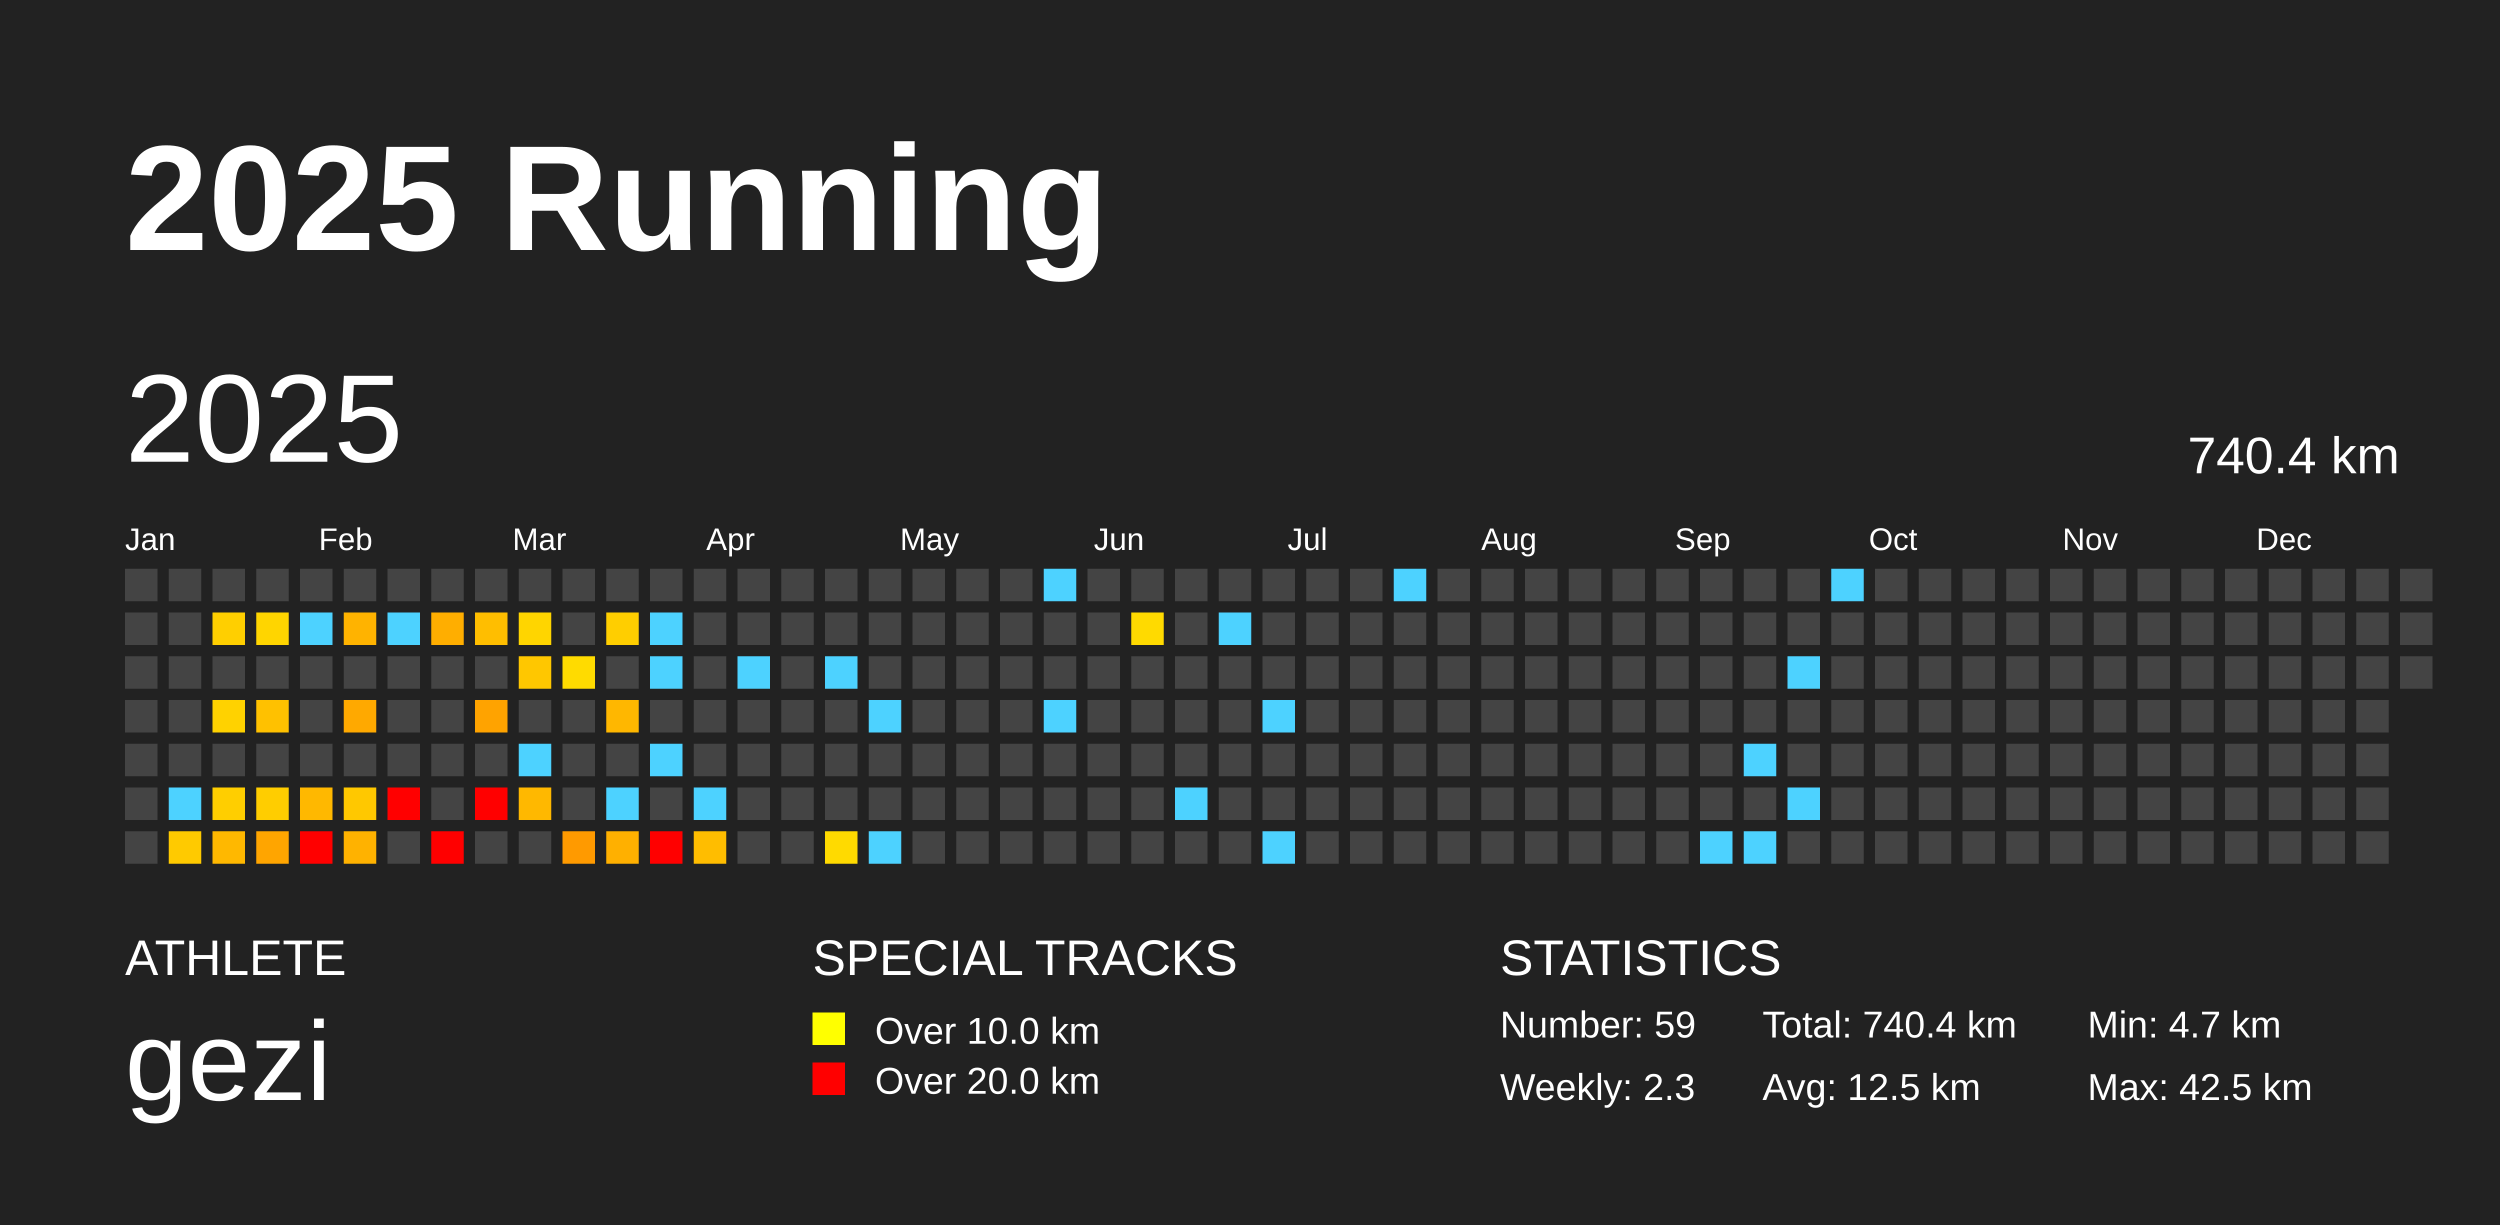
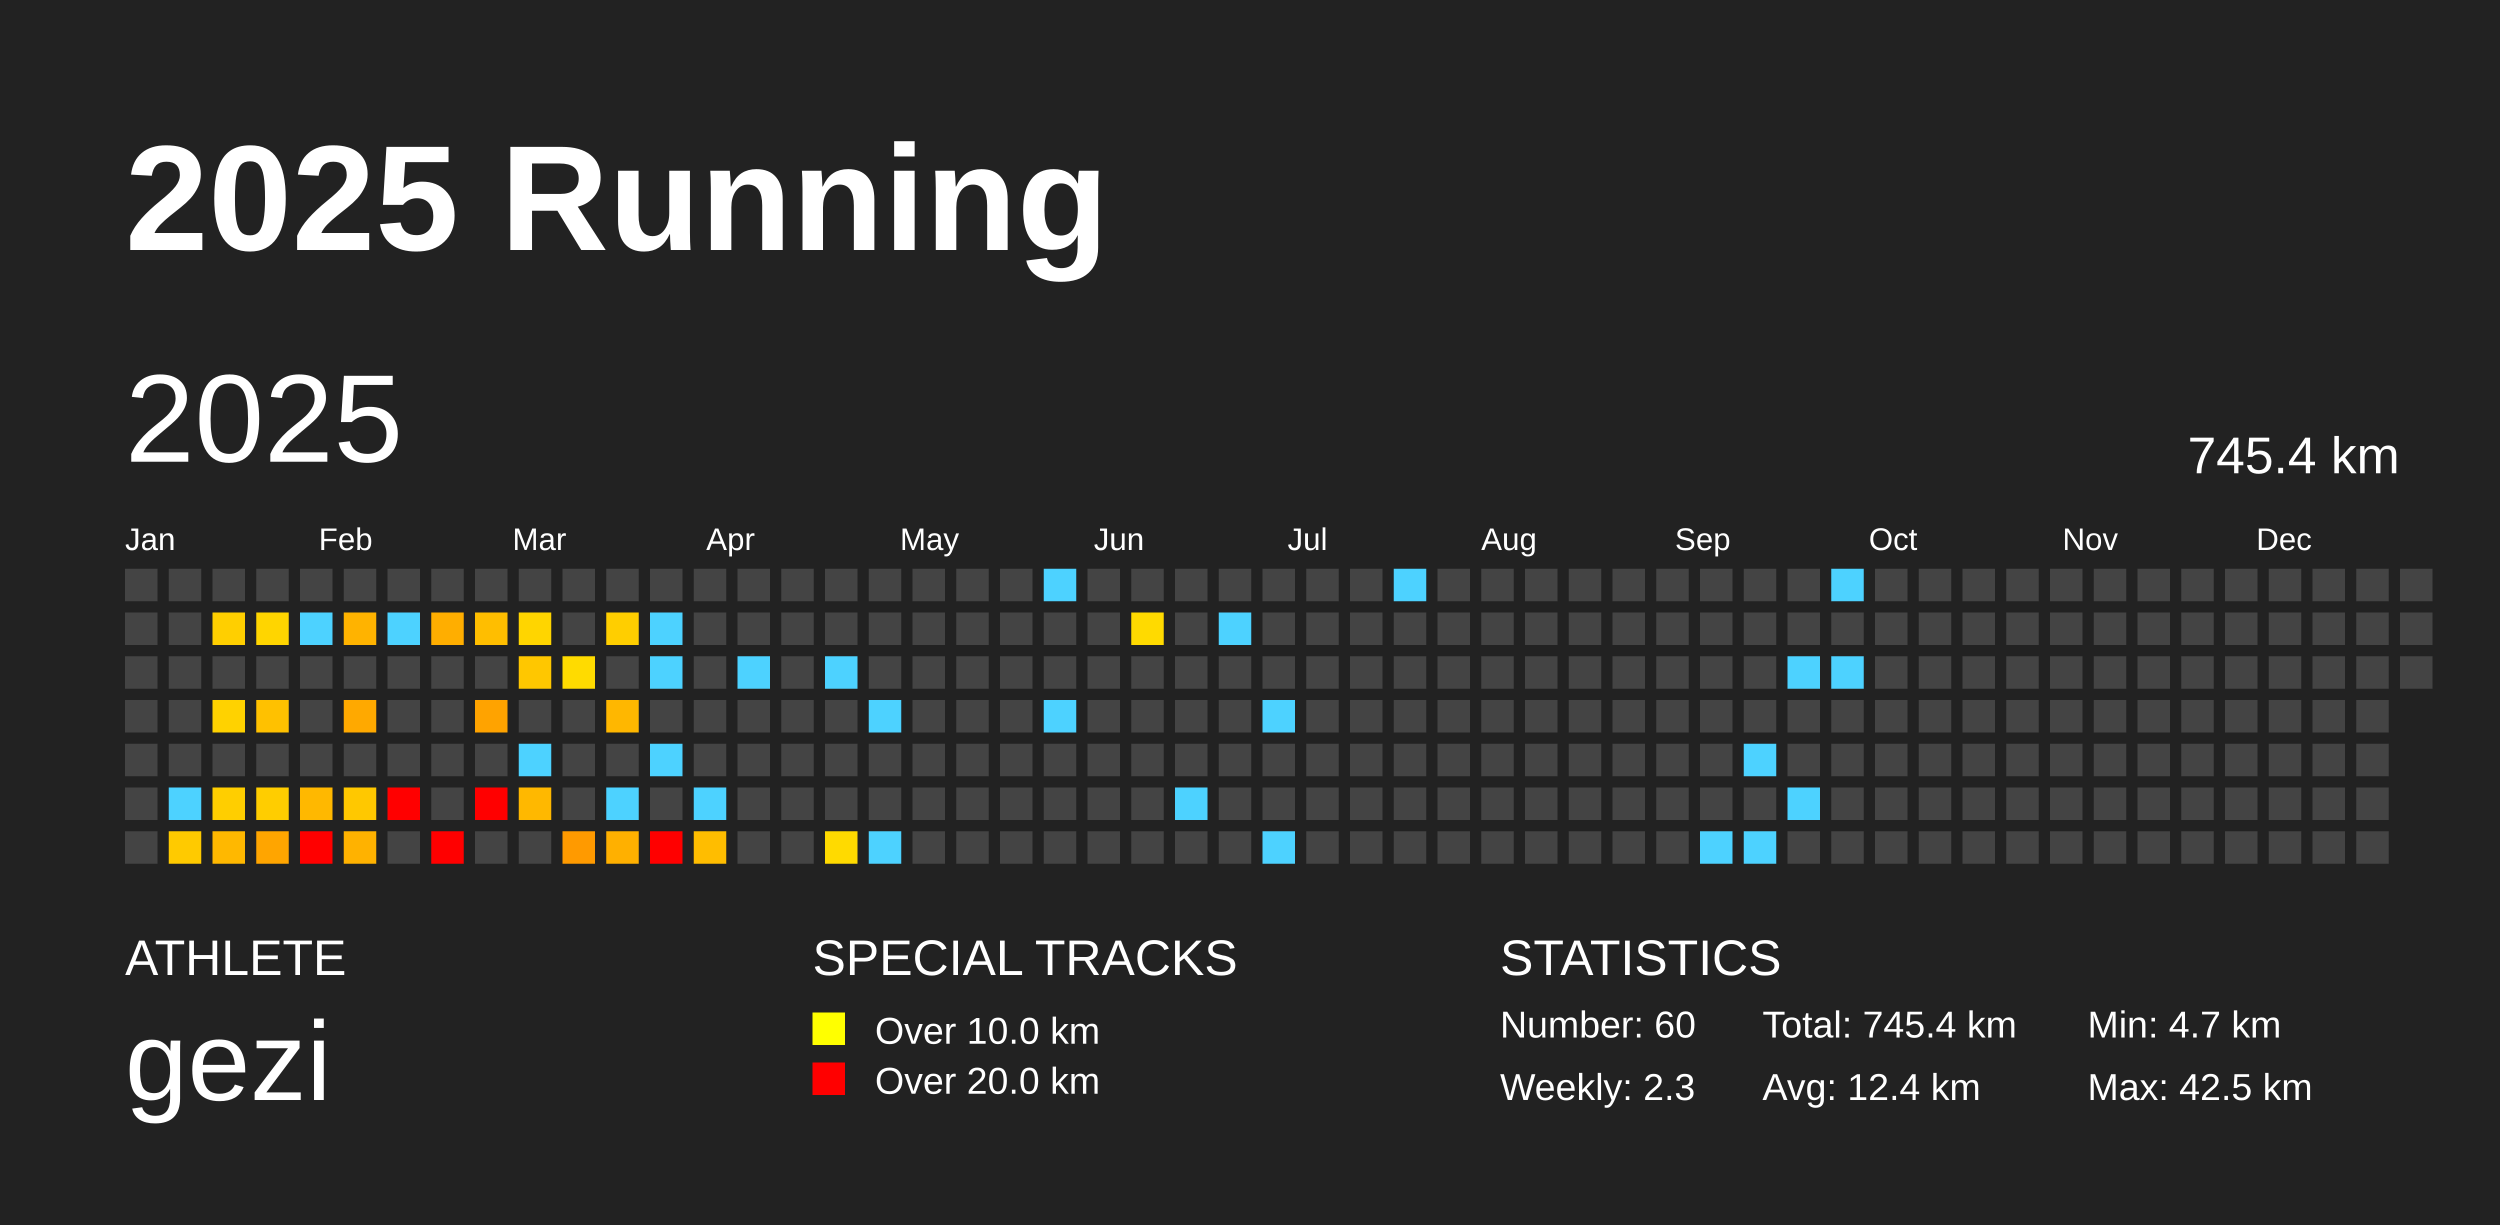
<svg xmlns="http://www.w3.org/2000/svg" baseProfile="full" height="98mm" version="1.1" viewBox="0,0,200,98" width="200mm">
  <defs />
  <rect fill="#222222" height="98" width="200" x="0" y="0" />
  <text fill="#FFFFFF" style="font-size:12px; font-family:Arial; font-weight:bold;" x="10" y="20">2025 Running</text>
  <text fill="#FFFFFF" style="font-size:4px; font-family:Arial" x="10" y="78">ATHLETE</text>
  <text fill="#FFFFFF" style="font-size:9px; font-family:Arial" x="10" y="88">gezi</text>
  <text fill="#FFFFFF" style="font-size:4px; font-family:Arial" x="65" y="78">SPECIAL TRACKS</text>
  <rect fill="yellow" height="2.6" width="2.6" x="65" y="81" />
  <text fill="#FFFFFF" style="font-size:3px; font-family:Arial" x="70" y="83.5">Over 10.0 km</text>
  <rect fill="red" height="2.6" width="2.6" x="65" y="85" />
  <text fill="#FFFFFF" style="font-size:3px; font-family:Arial" x="70" y="87.5">Over 20.0 km</text>
  <text fill="#FFFFFF" style="font-size:4px; font-family:Arial" x="120" y="78">STATISTICS</text>
-   <text fill="#FFFFFF" style="font-size:3px; font-family:Arial" x="120" y="83">Number: 59</text>
+   <text fill="#FFFFFF" style="font-size:3px; font-family:Arial" x="120" y="83">Number: 60</text>
  <text fill="#FFFFFF" style="font-size:3px; font-family:Arial" x="120" y="88">Weekly: 2.3</text>
-   <text fill="#FFFFFF" style="font-size:3px; font-family:Arial" x="141" y="83">Total: 740.4 km</text>
-   <text fill="#FFFFFF" style="font-size:3px; font-family:Arial" x="141" y="88">Avg: 12.5 km</text>
+   <text fill="#FFFFFF" style="font-size:3px; font-family:Arial" x="141" y="83">Total: 745.4 km</text>
+   <text fill="#FFFFFF" style="font-size:3px; font-family:Arial" x="141" y="88">Avg: 12.4 km</text>
  <text fill="#FFFFFF" style="font-size:3px; font-family:Arial" x="167" y="83">Min: 4.7 km</text>
  <text fill="#FFFFFF" style="font-size:3px; font-family:Arial" x="167" y="88">Max: 42.5 km</text>
  <text dominant-baseline="hanging" fill="#FFFFFF" style="font-size:10.0px; font-family:Arial;" x="10" y="30">2025</text>
-   <text dominant-baseline="hanging" fill="#FFFFFF" style="font-size:4.125px; font-family:Arial;" x="175" y="35">740.4 km</text>
+   <text dominant-baseline="hanging" fill="#FFFFFF" style="font-size:4.125px; font-family:Arial;" x="175" y="35">745.4 km</text>
  <text fill="#FFFFFF" style="font-size:2.5px; font-family:Arial" x="10.0" y="44">Jan</text>
  <text fill="#FFFFFF" style="font-size:2.5px; font-family:Arial" x="25.5" y="44">Feb</text>
  <text fill="#FFFFFF" style="font-size:2.5px; font-family:Arial" x="41.0" y="44">Mar</text>
  <text fill="#FFFFFF" style="font-size:2.5px; font-family:Arial" x="56.5" y="44">Apr</text>
  <text fill="#FFFFFF" style="font-size:2.5px; font-family:Arial" x="72.0" y="44">May</text>
  <text fill="#FFFFFF" style="font-size:2.5px; font-family:Arial" x="87.5" y="44">Jun</text>
  <text fill="#FFFFFF" style="font-size:2.5px; font-family:Arial" x="103.0" y="44">Jul</text>
  <text fill="#FFFFFF" style="font-size:2.5px; font-family:Arial" x="118.5" y="44">Aug</text>
  <text fill="#FFFFFF" style="font-size:2.5px; font-family:Arial" x="134.0" y="44">Sep</text>
  <text fill="#FFFFFF" style="font-size:2.5px; font-family:Arial" x="149.5" y="44">Oct</text>
  <text fill="#FFFFFF" style="font-size:2.5px; font-family:Arial" x="165.0" y="44">Nov</text>
  <text fill="#FFFFFF" style="font-size:2.5px; font-family:Arial" x="180.5" y="44">Dec</text>
  <rect fill="#444444" height="2.6" width="2.6" x="10.0" y="45.5" />
  <rect fill="#444444" height="2.6" width="2.6" x="10.0" y="49.0" />
  <rect fill="#444444" height="2.6" width="2.6" x="10.0" y="52.5" />
  <rect fill="#444444" height="2.6" width="2.6" x="10.0" y="56.0" />
  <rect fill="#444444" height="2.6" width="2.6" x="10.0" y="59.5" />
  <rect fill="#444444" height="2.6" width="2.6" x="10.0" y="63.0" />
  <rect fill="#444444" height="2.6" width="2.6" x="10.0" y="66.5" />
  <rect fill="#444444" height="2.6" width="2.6" x="13.5" y="45.5" />
  <rect fill="#444444" height="2.6" width="2.6" x="13.5" y="49.0" />
  <rect fill="#444444" height="2.6" width="2.6" x="13.5" y="52.5" />
  <rect fill="#444444" height="2.6" width="2.6" x="13.5" y="56.0" />
  <rect fill="#444444" height="2.6" width="2.6" x="13.5" y="59.5" />
  <rect fill="#4dd2ff" height="2.6" width="2.6" x="13.5" y="63.0" />
  <rect fill="#ffca00" height="2.6" width="2.6" x="13.5" y="66.5" />
  <rect fill="#444444" height="2.6" width="2.6" x="17.0" y="45.5" />
  <rect fill="#ffcf00" height="2.6" width="2.6" x="17.0" y="49.0" />
  <rect fill="#444444" height="2.6" width="2.6" x="17.0" y="52.5" />
  <rect fill="#ffd200" height="2.6" width="2.6" x="17.0" y="56.0" />
  <rect fill="#444444" height="2.6" width="2.6" x="17.0" y="59.5" />
  <rect fill="#ffce00" height="2.6" width="2.6" x="17.0" y="63.0" />
  <rect fill="#ffb800" height="2.6" width="2.6" x="17.0" y="66.5" />
  <rect fill="#444444" height="2.6" width="2.6" x="20.5" y="45.5" />
  <rect fill="#ffd500" height="2.6" width="2.6" x="20.5" y="49.0" />
  <rect fill="#444444" height="2.6" width="2.6" x="20.5" y="52.5" />
  <rect fill="#ffc100" height="2.6" width="2.6" x="20.5" y="56.0" />
  <rect fill="#444444" height="2.6" width="2.6" x="20.5" y="59.5" />
  <rect fill="#ffcd00" height="2.6" width="2.6" x="20.5" y="63.0" />
  <rect fill="#ffa500" height="2.6" width="2.6" x="20.5" y="66.5" />
  <rect fill="#444444" height="2.6" width="2.6" x="24.0" y="45.5" />
  <rect fill="#4dd2ff" height="2.6" width="2.6" x="24.0" y="49.0" />
  <rect fill="#444444" height="2.6" width="2.6" x="24.0" y="52.5" />
  <rect fill="#444444" height="2.6" width="2.6" x="24.0" y="56.0" />
  <rect fill="#444444" height="2.6" width="2.6" x="24.0" y="59.5" />
  <rect fill="#ffb800" height="2.6" width="2.6" x="24.0" y="63.0" />
  <rect fill="red" height="2.6" width="2.6" x="24.0" y="66.5" />
  <rect fill="#444444" height="2.6" width="2.6" x="27.5" y="45.5" />
  <rect fill="#ffb300" height="2.6" width="2.6" x="27.5" y="49.0" />
  <rect fill="#444444" height="2.6" width="2.6" x="27.5" y="52.5" />
  <rect fill="#ffa900" height="2.6" width="2.6" x="27.5" y="56.0" />
  <rect fill="#444444" height="2.6" width="2.6" x="27.5" y="59.5" />
  <rect fill="#ffc800" height="2.6" width="2.6" x="27.5" y="63.0" />
  <rect fill="#ffb200" height="2.6" width="2.6" x="27.5" y="66.5" />
  <rect fill="#444444" height="2.6" width="2.6" x="31.0" y="45.5" />
  <rect fill="#4dd2ff" height="2.6" width="2.6" x="31.0" y="49.0" />
  <rect fill="#444444" height="2.6" width="2.6" x="31.0" y="52.5" />
  <rect fill="#444444" height="2.6" width="2.6" x="31.0" y="56.0" />
  <rect fill="#444444" height="2.6" width="2.6" x="31.0" y="59.5" />
  <rect fill="red" height="2.6" width="2.6" x="31.0" y="63.0" />
  <rect fill="#444444" height="2.6" width="2.6" x="31.0" y="66.5" />
  <rect fill="#444444" height="2.6" width="2.6" x="34.5" y="45.5" />
  <rect fill="#ffae00" height="2.6" width="2.6" x="34.5" y="49.0" />
  <rect fill="#444444" height="2.6" width="2.6" x="34.5" y="52.5" />
  <rect fill="#444444" height="2.6" width="2.6" x="34.5" y="56.0" />
  <rect fill="#444444" height="2.6" width="2.6" x="34.5" y="59.5" />
  <rect fill="#444444" height="2.6" width="2.6" x="34.5" y="63.0" />
  <rect fill="red" height="2.6" width="2.6" x="34.5" y="66.5" />
  <rect fill="#444444" height="2.6" width="2.6" x="38.0" y="45.5" />
  <rect fill="#ffbe00" height="2.6" width="2.6" x="38.0" y="49.0" />
  <rect fill="#444444" height="2.6" width="2.6" x="38.0" y="52.5" />
  <rect fill="#ffa300" height="2.6" width="2.6" x="38.0" y="56.0" />
  <rect fill="#444444" height="2.6" width="2.6" x="38.0" y="59.5" />
  <rect fill="red" height="2.6" width="2.6" x="38.0" y="63.0" />
  <rect fill="#444444" height="2.6" width="2.6" x="38.0" y="66.5" />
  <rect fill="#444444" height="2.6" width="2.6" x="41.5" y="45.5" />
  <rect fill="#ffd500" height="2.6" width="2.6" x="41.5" y="49.0" />
  <rect fill="#ffc700" height="2.6" width="2.6" x="41.5" y="52.5" />
  <rect fill="#444444" height="2.6" width="2.6" x="41.5" y="56.0" />
  <rect fill="#4dd2ff" height="2.6" width="2.6" x="41.5" y="59.5" />
  <rect fill="#ffb800" height="2.6" width="2.6" x="41.5" y="63.0" />
  <rect fill="#444444" height="2.6" width="2.6" x="41.5" y="66.5" />
  <rect fill="#444444" height="2.6" width="2.6" x="45.0" y="45.5" />
  <rect fill="#444444" height="2.6" width="2.6" x="45.0" y="49.0" />
  <rect fill="#ffdb00" height="2.6" width="2.6" x="45.0" y="52.5" />
  <rect fill="#444444" height="2.6" width="2.6" x="45.0" y="56.0" />
  <rect fill="#444444" height="2.6" width="2.6" x="45.0" y="59.5" />
  <rect fill="#444444" height="2.6" width="2.6" x="45.0" y="63.0" />
  <rect fill="#ff9a00" height="2.6" width="2.6" x="45.0" y="66.5" />
  <rect fill="#444444" height="2.6" width="2.6" x="48.5" y="45.5" />
  <rect fill="#ffce00" height="2.6" width="2.6" x="48.5" y="49.0" />
  <rect fill="#444444" height="2.6" width="2.6" x="48.5" y="52.5" />
  <rect fill="#ffb700" height="2.6" width="2.6" x="48.5" y="56.0" />
  <rect fill="#444444" height="2.6" width="2.6" x="48.5" y="59.5" />
  <rect fill="#4dd2ff" height="2.6" width="2.6" x="48.5" y="63.0" />
  <rect fill="#ffb000" height="2.6" width="2.6" x="48.5" y="66.5" />
  <rect fill="#444444" height="2.6" width="2.6" x="52.0" y="45.5" />
  <rect fill="#4dd2ff" height="2.6" width="2.6" x="52.0" y="49.0" />
  <rect fill="#4dd2ff" height="2.6" width="2.6" x="52.0" y="52.5" />
  <rect fill="#444444" height="2.6" width="2.6" x="52.0" y="56.0" />
  <rect fill="#4dd2ff" height="2.6" width="2.6" x="52.0" y="59.5" />
  <rect fill="#444444" height="2.6" width="2.6" x="52.0" y="63.0" />
  <rect fill="red" height="2.6" width="2.6" x="52.0" y="66.5" />
  <rect fill="#444444" height="2.6" width="2.6" x="55.5" y="45.5" />
  <rect fill="#444444" height="2.6" width="2.6" x="55.5" y="49.0" />
  <rect fill="#444444" height="2.6" width="2.6" x="55.5" y="52.5" />
  <rect fill="#444444" height="2.6" width="2.6" x="55.5" y="56.0" />
  <rect fill="#444444" height="2.6" width="2.6" x="55.5" y="59.5" />
  <rect fill="#4dd2ff" height="2.6" width="2.6" x="55.5" y="63.0" />
  <rect fill="#ffbd00" height="2.6" width="2.6" x="55.5" y="66.5" />
  <rect fill="#444444" height="2.6" width="2.6" x="59.0" y="45.5" />
  <rect fill="#444444" height="2.6" width="2.6" x="59.0" y="49.0" />
  <rect fill="#4dd2ff" height="2.6" width="2.6" x="59.0" y="52.5" />
  <rect fill="#444444" height="2.6" width="2.6" x="59.0" y="56.0" />
  <rect fill="#444444" height="2.6" width="2.6" x="59.0" y="59.5" />
  <rect fill="#444444" height="2.6" width="2.6" x="59.0" y="63.0" />
  <rect fill="#444444" height="2.6" width="2.6" x="59.0" y="66.5" />
  <rect fill="#444444" height="2.6" width="2.6" x="62.5" y="45.5" />
  <rect fill="#444444" height="2.6" width="2.6" x="62.5" y="49.0" />
  <rect fill="#444444" height="2.6" width="2.6" x="62.5" y="52.5" />
  <rect fill="#444444" height="2.6" width="2.6" x="62.5" y="56.0" />
  <rect fill="#444444" height="2.6" width="2.6" x="62.5" y="59.5" />
  <rect fill="#444444" height="2.6" width="2.6" x="62.5" y="63.0" />
  <rect fill="#444444" height="2.6" width="2.6" x="62.5" y="66.5" />
  <rect fill="#444444" height="2.6" width="2.6" x="66.0" y="45.5" />
  <rect fill="#444444" height="2.6" width="2.6" x="66.0" y="49.0" />
  <rect fill="#4dd2ff" height="2.6" width="2.6" x="66.0" y="52.5" />
  <rect fill="#444444" height="2.6" width="2.6" x="66.0" y="56.0" />
  <rect fill="#444444" height="2.6" width="2.6" x="66.0" y="59.5" />
  <rect fill="#444444" height="2.6" width="2.6" x="66.0" y="63.0" />
  <rect fill="#ffda00" height="2.6" width="2.6" x="66.0" y="66.5" />
  <rect fill="#444444" height="2.6" width="2.6" x="69.5" y="45.5" />
  <rect fill="#444444" height="2.6" width="2.6" x="69.5" y="49.0" />
  <rect fill="#444444" height="2.6" width="2.6" x="69.5" y="52.5" />
  <rect fill="#4dd2ff" height="2.6" width="2.6" x="69.5" y="56.0" />
  <rect fill="#444444" height="2.6" width="2.6" x="69.5" y="59.5" />
  <rect fill="#444444" height="2.6" width="2.6" x="69.5" y="63.0" />
  <rect fill="#4dd2ff" height="2.6" width="2.6" x="69.5" y="66.5" />
  <rect fill="#444444" height="2.6" width="2.6" x="73.0" y="45.5" />
  <rect fill="#444444" height="2.6" width="2.6" x="73.0" y="49.0" />
  <rect fill="#444444" height="2.6" width="2.6" x="73.0" y="52.5" />
  <rect fill="#444444" height="2.6" width="2.6" x="73.0" y="56.0" />
  <rect fill="#444444" height="2.6" width="2.6" x="73.0" y="59.5" />
  <rect fill="#444444" height="2.6" width="2.6" x="73.0" y="63.0" />
  <rect fill="#444444" height="2.6" width="2.6" x="73.0" y="66.5" />
  <rect fill="#444444" height="2.6" width="2.6" x="76.5" y="45.5" />
  <rect fill="#444444" height="2.6" width="2.6" x="76.5" y="49.0" />
  <rect fill="#444444" height="2.6" width="2.6" x="76.5" y="52.5" />
  <rect fill="#444444" height="2.6" width="2.6" x="76.5" y="56.0" />
  <rect fill="#444444" height="2.6" width="2.6" x="76.5" y="59.5" />
  <rect fill="#444444" height="2.6" width="2.6" x="76.5" y="63.0" />
  <rect fill="#444444" height="2.6" width="2.6" x="76.5" y="66.5" />
  <rect fill="#444444" height="2.6" width="2.6" x="80.0" y="45.5" />
  <rect fill="#444444" height="2.6" width="2.6" x="80.0" y="49.0" />
  <rect fill="#444444" height="2.6" width="2.6" x="80.0" y="52.5" />
  <rect fill="#444444" height="2.6" width="2.6" x="80.0" y="56.0" />
  <rect fill="#444444" height="2.6" width="2.6" x="80.0" y="59.5" />
  <rect fill="#444444" height="2.6" width="2.6" x="80.0" y="63.0" />
  <rect fill="#444444" height="2.6" width="2.6" x="80.0" y="66.5" />
  <rect fill="#4dd2ff" height="2.6" width="2.6" x="83.5" y="45.5" />
  <rect fill="#444444" height="2.6" width="2.6" x="83.5" y="49.0" />
  <rect fill="#444444" height="2.6" width="2.6" x="83.5" y="52.5" />
  <rect fill="#4dd2ff" height="2.6" width="2.6" x="83.5" y="56.0" />
  <rect fill="#444444" height="2.6" width="2.6" x="83.5" y="59.5" />
  <rect fill="#444444" height="2.6" width="2.6" x="83.5" y="63.0" />
  <rect fill="#444444" height="2.6" width="2.6" x="83.5" y="66.5" />
  <rect fill="#444444" height="2.6" width="2.6" x="87.0" y="45.5" />
  <rect fill="#444444" height="2.6" width="2.6" x="87.0" y="49.0" />
  <rect fill="#444444" height="2.6" width="2.6" x="87.0" y="52.5" />
  <rect fill="#444444" height="2.6" width="2.6" x="87.0" y="56.0" />
  <rect fill="#444444" height="2.6" width="2.6" x="87.0" y="59.5" />
  <rect fill="#444444" height="2.6" width="2.6" x="87.0" y="63.0" />
  <rect fill="#444444" height="2.6" width="2.6" x="87.0" y="66.5" />
  <rect fill="#444444" height="2.6" width="2.6" x="90.5" y="45.5" />
  <rect fill="#ffda00" height="2.6" width="2.6" x="90.5" y="49.0" />
  <rect fill="#444444" height="2.6" width="2.6" x="90.5" y="52.5" />
  <rect fill="#444444" height="2.6" width="2.6" x="90.5" y="56.0" />
  <rect fill="#444444" height="2.6" width="2.6" x="90.5" y="59.5" />
  <rect fill="#444444" height="2.6" width="2.6" x="90.5" y="63.0" />
  <rect fill="#444444" height="2.6" width="2.6" x="90.5" y="66.5" />
  <rect fill="#444444" height="2.6" width="2.6" x="94.0" y="45.5" />
  <rect fill="#444444" height="2.6" width="2.6" x="94.0" y="49.0" />
  <rect fill="#444444" height="2.6" width="2.6" x="94.0" y="52.5" />
  <rect fill="#444444" height="2.6" width="2.6" x="94.0" y="56.0" />
  <rect fill="#444444" height="2.6" width="2.6" x="94.0" y="59.5" />
  <rect fill="#4dd2ff" height="2.6" width="2.6" x="94.0" y="63.0" />
  <rect fill="#444444" height="2.6" width="2.6" x="94.0" y="66.5" />
  <rect fill="#444444" height="2.6" width="2.6" x="97.5" y="45.5" />
  <rect fill="#4dd2ff" height="2.6" width="2.6" x="97.5" y="49.0" />
  <rect fill="#444444" height="2.6" width="2.6" x="97.5" y="52.5" />
  <rect fill="#444444" height="2.6" width="2.6" x="97.5" y="56.0" />
  <rect fill="#444444" height="2.6" width="2.6" x="97.5" y="59.5" />
  <rect fill="#444444" height="2.6" width="2.6" x="97.5" y="63.0" />
  <rect fill="#444444" height="2.6" width="2.6" x="97.5" y="66.5" />
  <rect fill="#444444" height="2.6" width="2.6" x="101.0" y="45.5" />
  <rect fill="#444444" height="2.6" width="2.6" x="101.0" y="49.0" />
  <rect fill="#444444" height="2.6" width="2.6" x="101.0" y="52.5" />
  <rect fill="#4dd2ff" height="2.6" width="2.6" x="101.0" y="56.0" />
  <rect fill="#444444" height="2.6" width="2.6" x="101.0" y="59.5" />
  <rect fill="#444444" height="2.6" width="2.6" x="101.0" y="63.0" />
  <rect fill="#4dd2ff" height="2.6" width="2.6" x="101.0" y="66.5" />
  <rect fill="#444444" height="2.6" width="2.6" x="104.5" y="45.5" />
  <rect fill="#444444" height="2.6" width="2.6" x="104.5" y="49.0" />
  <rect fill="#444444" height="2.6" width="2.6" x="104.5" y="52.5" />
  <rect fill="#444444" height="2.6" width="2.6" x="104.5" y="56.0" />
  <rect fill="#444444" height="2.6" width="2.6" x="104.5" y="59.5" />
  <rect fill="#444444" height="2.6" width="2.6" x="104.5" y="63.0" />
  <rect fill="#444444" height="2.6" width="2.6" x="104.5" y="66.5" />
  <rect fill="#444444" height="2.6" width="2.6" x="108.0" y="45.5" />
  <rect fill="#444444" height="2.6" width="2.6" x="108.0" y="49.0" />
  <rect fill="#444444" height="2.6" width="2.6" x="108.0" y="52.5" />
  <rect fill="#444444" height="2.6" width="2.6" x="108.0" y="56.0" />
  <rect fill="#444444" height="2.6" width="2.6" x="108.0" y="59.5" />
  <rect fill="#444444" height="2.6" width="2.6" x="108.0" y="63.0" />
  <rect fill="#444444" height="2.6" width="2.6" x="108.0" y="66.5" />
  <rect fill="#4dd2ff" height="2.6" width="2.6" x="111.5" y="45.5" />
  <rect fill="#444444" height="2.6" width="2.6" x="111.5" y="49.0" />
  <rect fill="#444444" height="2.6" width="2.6" x="111.5" y="52.5" />
  <rect fill="#444444" height="2.6" width="2.6" x="111.5" y="56.0" />
  <rect fill="#444444" height="2.6" width="2.6" x="111.5" y="59.5" />
  <rect fill="#444444" height="2.6" width="2.6" x="111.5" y="63.0" />
  <rect fill="#444444" height="2.6" width="2.6" x="111.5" y="66.5" />
  <rect fill="#444444" height="2.6" width="2.6" x="115.0" y="45.5" />
  <rect fill="#444444" height="2.6" width="2.6" x="115.0" y="49.0" />
  <rect fill="#444444" height="2.6" width="2.6" x="115.0" y="52.5" />
  <rect fill="#444444" height="2.6" width="2.6" x="115.0" y="56.0" />
  <rect fill="#444444" height="2.6" width="2.6" x="115.0" y="59.5" />
  <rect fill="#444444" height="2.6" width="2.6" x="115.0" y="63.0" />
  <rect fill="#444444" height="2.6" width="2.6" x="115.0" y="66.5" />
  <rect fill="#444444" height="2.6" width="2.6" x="118.5" y="45.5" />
  <rect fill="#444444" height="2.6" width="2.6" x="118.5" y="49.0" />
  <rect fill="#444444" height="2.6" width="2.6" x="118.5" y="52.5" />
  <rect fill="#444444" height="2.6" width="2.6" x="118.5" y="56.0" />
  <rect fill="#444444" height="2.6" width="2.6" x="118.5" y="59.5" />
  <rect fill="#444444" height="2.6" width="2.6" x="118.5" y="63.0" />
  <rect fill="#444444" height="2.6" width="2.6" x="118.5" y="66.5" />
  <rect fill="#444444" height="2.6" width="2.6" x="122.0" y="45.5" />
  <rect fill="#444444" height="2.6" width="2.6" x="122.0" y="49.0" />
  <rect fill="#444444" height="2.6" width="2.6" x="122.0" y="52.5" />
  <rect fill="#444444" height="2.6" width="2.6" x="122.0" y="56.0" />
  <rect fill="#444444" height="2.6" width="2.6" x="122.0" y="59.5" />
  <rect fill="#444444" height="2.6" width="2.6" x="122.0" y="63.0" />
  <rect fill="#444444" height="2.6" width="2.6" x="122.0" y="66.5" />
  <rect fill="#444444" height="2.6" width="2.6" x="125.5" y="45.5" />
  <rect fill="#444444" height="2.6" width="2.6" x="125.5" y="49.0" />
  <rect fill="#444444" height="2.6" width="2.6" x="125.5" y="52.5" />
  <rect fill="#444444" height="2.6" width="2.6" x="125.5" y="56.0" />
  <rect fill="#444444" height="2.6" width="2.6" x="125.5" y="59.5" />
  <rect fill="#444444" height="2.6" width="2.6" x="125.5" y="63.0" />
  <rect fill="#444444" height="2.6" width="2.6" x="125.5" y="66.5" />
  <rect fill="#444444" height="2.6" width="2.6" x="129.0" y="45.5" />
  <rect fill="#444444" height="2.6" width="2.6" x="129.0" y="49.0" />
  <rect fill="#444444" height="2.6" width="2.6" x="129.0" y="52.5" />
  <rect fill="#444444" height="2.6" width="2.6" x="129.0" y="56.0" />
  <rect fill="#444444" height="2.6" width="2.6" x="129.0" y="59.5" />
  <rect fill="#444444" height="2.6" width="2.6" x="129.0" y="63.0" />
  <rect fill="#444444" height="2.6" width="2.6" x="129.0" y="66.5" />
  <rect fill="#444444" height="2.6" width="2.6" x="132.5" y="45.5" />
  <rect fill="#444444" height="2.6" width="2.6" x="132.5" y="49.0" />
  <rect fill="#444444" height="2.6" width="2.6" x="132.5" y="52.5" />
  <rect fill="#444444" height="2.6" width="2.6" x="132.5" y="56.0" />
  <rect fill="#444444" height="2.6" width="2.6" x="132.5" y="59.5" />
  <rect fill="#444444" height="2.6" width="2.6" x="132.5" y="63.0" />
  <rect fill="#444444" height="2.6" width="2.6" x="132.5" y="66.5" />
  <rect fill="#444444" height="2.6" width="2.6" x="136.0" y="45.5" />
  <rect fill="#444444" height="2.6" width="2.6" x="136.0" y="49.0" />
  <rect fill="#444444" height="2.6" width="2.6" x="136.0" y="52.5" />
  <rect fill="#444444" height="2.6" width="2.6" x="136.0" y="56.0" />
  <rect fill="#444444" height="2.6" width="2.6" x="136.0" y="59.5" />
  <rect fill="#444444" height="2.6" width="2.6" x="136.0" y="63.0" />
  <rect fill="#4dd2ff" height="2.6" width="2.6" x="136.0" y="66.5" />
  <rect fill="#444444" height="2.6" width="2.6" x="139.5" y="45.5" />
  <rect fill="#444444" height="2.6" width="2.6" x="139.5" y="49.0" />
  <rect fill="#444444" height="2.6" width="2.6" x="139.5" y="52.5" />
  <rect fill="#444444" height="2.6" width="2.6" x="139.5" y="56.0" />
  <rect fill="#4dd2ff" height="2.6" width="2.6" x="139.5" y="59.5" />
  <rect fill="#444444" height="2.6" width="2.6" x="139.5" y="63.0" />
  <rect fill="#4dd2ff" height="2.6" width="2.6" x="139.5" y="66.5" />
  <rect fill="#444444" height="2.6" width="2.6" x="143.0" y="45.5" />
  <rect fill="#444444" height="2.6" width="2.6" x="143.0" y="49.0" />
  <rect fill="#4dd2ff" height="2.6" width="2.6" x="143.0" y="52.5" />
  <rect fill="#444444" height="2.6" width="2.6" x="143.0" y="56.0" />
  <rect fill="#444444" height="2.6" width="2.6" x="143.0" y="59.5" />
  <rect fill="#4dd2ff" height="2.6" width="2.6" x="143.0" y="63.0" />
  <rect fill="#444444" height="2.6" width="2.6" x="143.0" y="66.5" />
  <rect fill="#4dd2ff" height="2.6" width="2.6" x="146.5" y="45.5" />
  <rect fill="#444444" height="2.6" width="2.6" x="146.5" y="49.0" />
-   <rect fill="#444444" height="2.6" width="2.6" x="146.5" y="52.5" />
+   <rect fill="#4dd2ff" height="2.6" width="2.6" x="146.5" y="52.5" />
  <rect fill="#444444" height="2.6" width="2.6" x="146.5" y="56.0" />
  <rect fill="#444444" height="2.6" width="2.6" x="146.5" y="59.5" />
  <rect fill="#444444" height="2.6" width="2.6" x="146.5" y="63.0" />
  <rect fill="#444444" height="2.6" width="2.6" x="146.5" y="66.5" />
  <rect fill="#444444" height="2.6" width="2.6" x="150.0" y="45.5" />
  <rect fill="#444444" height="2.6" width="2.6" x="150.0" y="49.0" />
  <rect fill="#444444" height="2.6" width="2.6" x="150.0" y="52.5" />
  <rect fill="#444444" height="2.6" width="2.6" x="150.0" y="56.0" />
  <rect fill="#444444" height="2.6" width="2.6" x="150.0" y="59.5" />
  <rect fill="#444444" height="2.6" width="2.6" x="150.0" y="63.0" />
  <rect fill="#444444" height="2.6" width="2.6" x="150.0" y="66.5" />
  <rect fill="#444444" height="2.6" width="2.6" x="153.5" y="45.5" />
  <rect fill="#444444" height="2.6" width="2.6" x="153.5" y="49.0" />
  <rect fill="#444444" height="2.6" width="2.6" x="153.5" y="52.5" />
  <rect fill="#444444" height="2.6" width="2.6" x="153.5" y="56.0" />
  <rect fill="#444444" height="2.6" width="2.6" x="153.5" y="59.5" />
  <rect fill="#444444" height="2.6" width="2.6" x="153.5" y="63.0" />
  <rect fill="#444444" height="2.6" width="2.6" x="153.5" y="66.5" />
  <rect fill="#444444" height="2.6" width="2.6" x="157.0" y="45.5" />
  <rect fill="#444444" height="2.6" width="2.6" x="157.0" y="49.0" />
  <rect fill="#444444" height="2.6" width="2.6" x="157.0" y="52.5" />
  <rect fill="#444444" height="2.6" width="2.6" x="157.0" y="56.0" />
  <rect fill="#444444" height="2.6" width="2.6" x="157.0" y="59.5" />
  <rect fill="#444444" height="2.6" width="2.6" x="157.0" y="63.0" />
  <rect fill="#444444" height="2.6" width="2.6" x="157.0" y="66.5" />
  <rect fill="#444444" height="2.6" width="2.6" x="160.5" y="45.5" />
  <rect fill="#444444" height="2.6" width="2.6" x="160.5" y="49.0" />
  <rect fill="#444444" height="2.6" width="2.6" x="160.5" y="52.5" />
  <rect fill="#444444" height="2.6" width="2.6" x="160.5" y="56.0" />
  <rect fill="#444444" height="2.6" width="2.6" x="160.5" y="59.5" />
  <rect fill="#444444" height="2.6" width="2.6" x="160.5" y="63.0" />
  <rect fill="#444444" height="2.6" width="2.6" x="160.5" y="66.5" />
  <rect fill="#444444" height="2.6" width="2.6" x="164.0" y="45.5" />
  <rect fill="#444444" height="2.6" width="2.6" x="164.0" y="49.0" />
  <rect fill="#444444" height="2.6" width="2.6" x="164.0" y="52.5" />
  <rect fill="#444444" height="2.6" width="2.6" x="164.0" y="56.0" />
  <rect fill="#444444" height="2.6" width="2.6" x="164.0" y="59.5" />
  <rect fill="#444444" height="2.6" width="2.6" x="164.0" y="63.0" />
  <rect fill="#444444" height="2.6" width="2.6" x="164.0" y="66.5" />
  <rect fill="#444444" height="2.6" width="2.6" x="167.5" y="45.5" />
  <rect fill="#444444" height="2.6" width="2.6" x="167.5" y="49.0" />
  <rect fill="#444444" height="2.6" width="2.6" x="167.5" y="52.5" />
  <rect fill="#444444" height="2.6" width="2.6" x="167.5" y="56.0" />
  <rect fill="#444444" height="2.6" width="2.6" x="167.5" y="59.5" />
  <rect fill="#444444" height="2.6" width="2.6" x="167.5" y="63.0" />
  <rect fill="#444444" height="2.6" width="2.6" x="167.5" y="66.5" />
  <rect fill="#444444" height="2.6" width="2.6" x="171.0" y="45.5" />
  <rect fill="#444444" height="2.6" width="2.6" x="171.0" y="49.0" />
  <rect fill="#444444" height="2.6" width="2.6" x="171.0" y="52.5" />
  <rect fill="#444444" height="2.6" width="2.6" x="171.0" y="56.0" />
  <rect fill="#444444" height="2.6" width="2.6" x="171.0" y="59.5" />
  <rect fill="#444444" height="2.6" width="2.6" x="171.0" y="63.0" />
  <rect fill="#444444" height="2.6" width="2.6" x="171.0" y="66.5" />
  <rect fill="#444444" height="2.6" width="2.6" x="174.5" y="45.5" />
  <rect fill="#444444" height="2.6" width="2.6" x="174.5" y="49.0" />
  <rect fill="#444444" height="2.6" width="2.6" x="174.5" y="52.5" />
  <rect fill="#444444" height="2.6" width="2.6" x="174.5" y="56.0" />
  <rect fill="#444444" height="2.6" width="2.6" x="174.5" y="59.5" />
  <rect fill="#444444" height="2.6" width="2.6" x="174.5" y="63.0" />
  <rect fill="#444444" height="2.6" width="2.6" x="174.5" y="66.5" />
  <rect fill="#444444" height="2.6" width="2.6" x="178.0" y="45.5" />
  <rect fill="#444444" height="2.6" width="2.6" x="178.0" y="49.0" />
  <rect fill="#444444" height="2.6" width="2.6" x="178.0" y="52.5" />
  <rect fill="#444444" height="2.6" width="2.6" x="178.0" y="56.0" />
  <rect fill="#444444" height="2.6" width="2.6" x="178.0" y="59.5" />
  <rect fill="#444444" height="2.6" width="2.6" x="178.0" y="63.0" />
  <rect fill="#444444" height="2.6" width="2.6" x="178.0" y="66.5" />
  <rect fill="#444444" height="2.6" width="2.6" x="181.5" y="45.5" />
  <rect fill="#444444" height="2.6" width="2.6" x="181.5" y="49.0" />
  <rect fill="#444444" height="2.6" width="2.6" x="181.5" y="52.5" />
  <rect fill="#444444" height="2.6" width="2.6" x="181.5" y="56.0" />
  <rect fill="#444444" height="2.6" width="2.6" x="181.5" y="59.5" />
  <rect fill="#444444" height="2.6" width="2.6" x="181.5" y="63.0" />
  <rect fill="#444444" height="2.6" width="2.6" x="181.5" y="66.5" />
  <rect fill="#444444" height="2.6" width="2.6" x="185.0" y="45.5" />
  <rect fill="#444444" height="2.6" width="2.6" x="185.0" y="49.0" />
  <rect fill="#444444" height="2.6" width="2.6" x="185.0" y="52.5" />
  <rect fill="#444444" height="2.6" width="2.6" x="185.0" y="56.0" />
  <rect fill="#444444" height="2.6" width="2.6" x="185.0" y="59.5" />
  <rect fill="#444444" height="2.6" width="2.6" x="185.0" y="63.0" />
  <rect fill="#444444" height="2.6" width="2.6" x="185.0" y="66.5" />
  <rect fill="#444444" height="2.6" width="2.6" x="188.5" y="45.5" />
  <rect fill="#444444" height="2.6" width="2.6" x="188.5" y="49.0" />
  <rect fill="#444444" height="2.6" width="2.6" x="188.5" y="52.5" />
  <rect fill="#444444" height="2.6" width="2.6" x="188.5" y="56.0" />
  <rect fill="#444444" height="2.6" width="2.6" x="188.5" y="59.5" />
  <rect fill="#444444" height="2.6" width="2.6" x="188.5" y="63.0" />
  <rect fill="#444444" height="2.6" width="2.6" x="188.5" y="66.5" />
  <rect fill="#444444" height="2.6" width="2.6" x="192.0" y="45.5" />
  <rect fill="#444444" height="2.6" width="2.6" x="192.0" y="49.0" />
  <rect fill="#444444" height="2.6" width="2.6" x="192.0" y="52.5" />
</svg>
